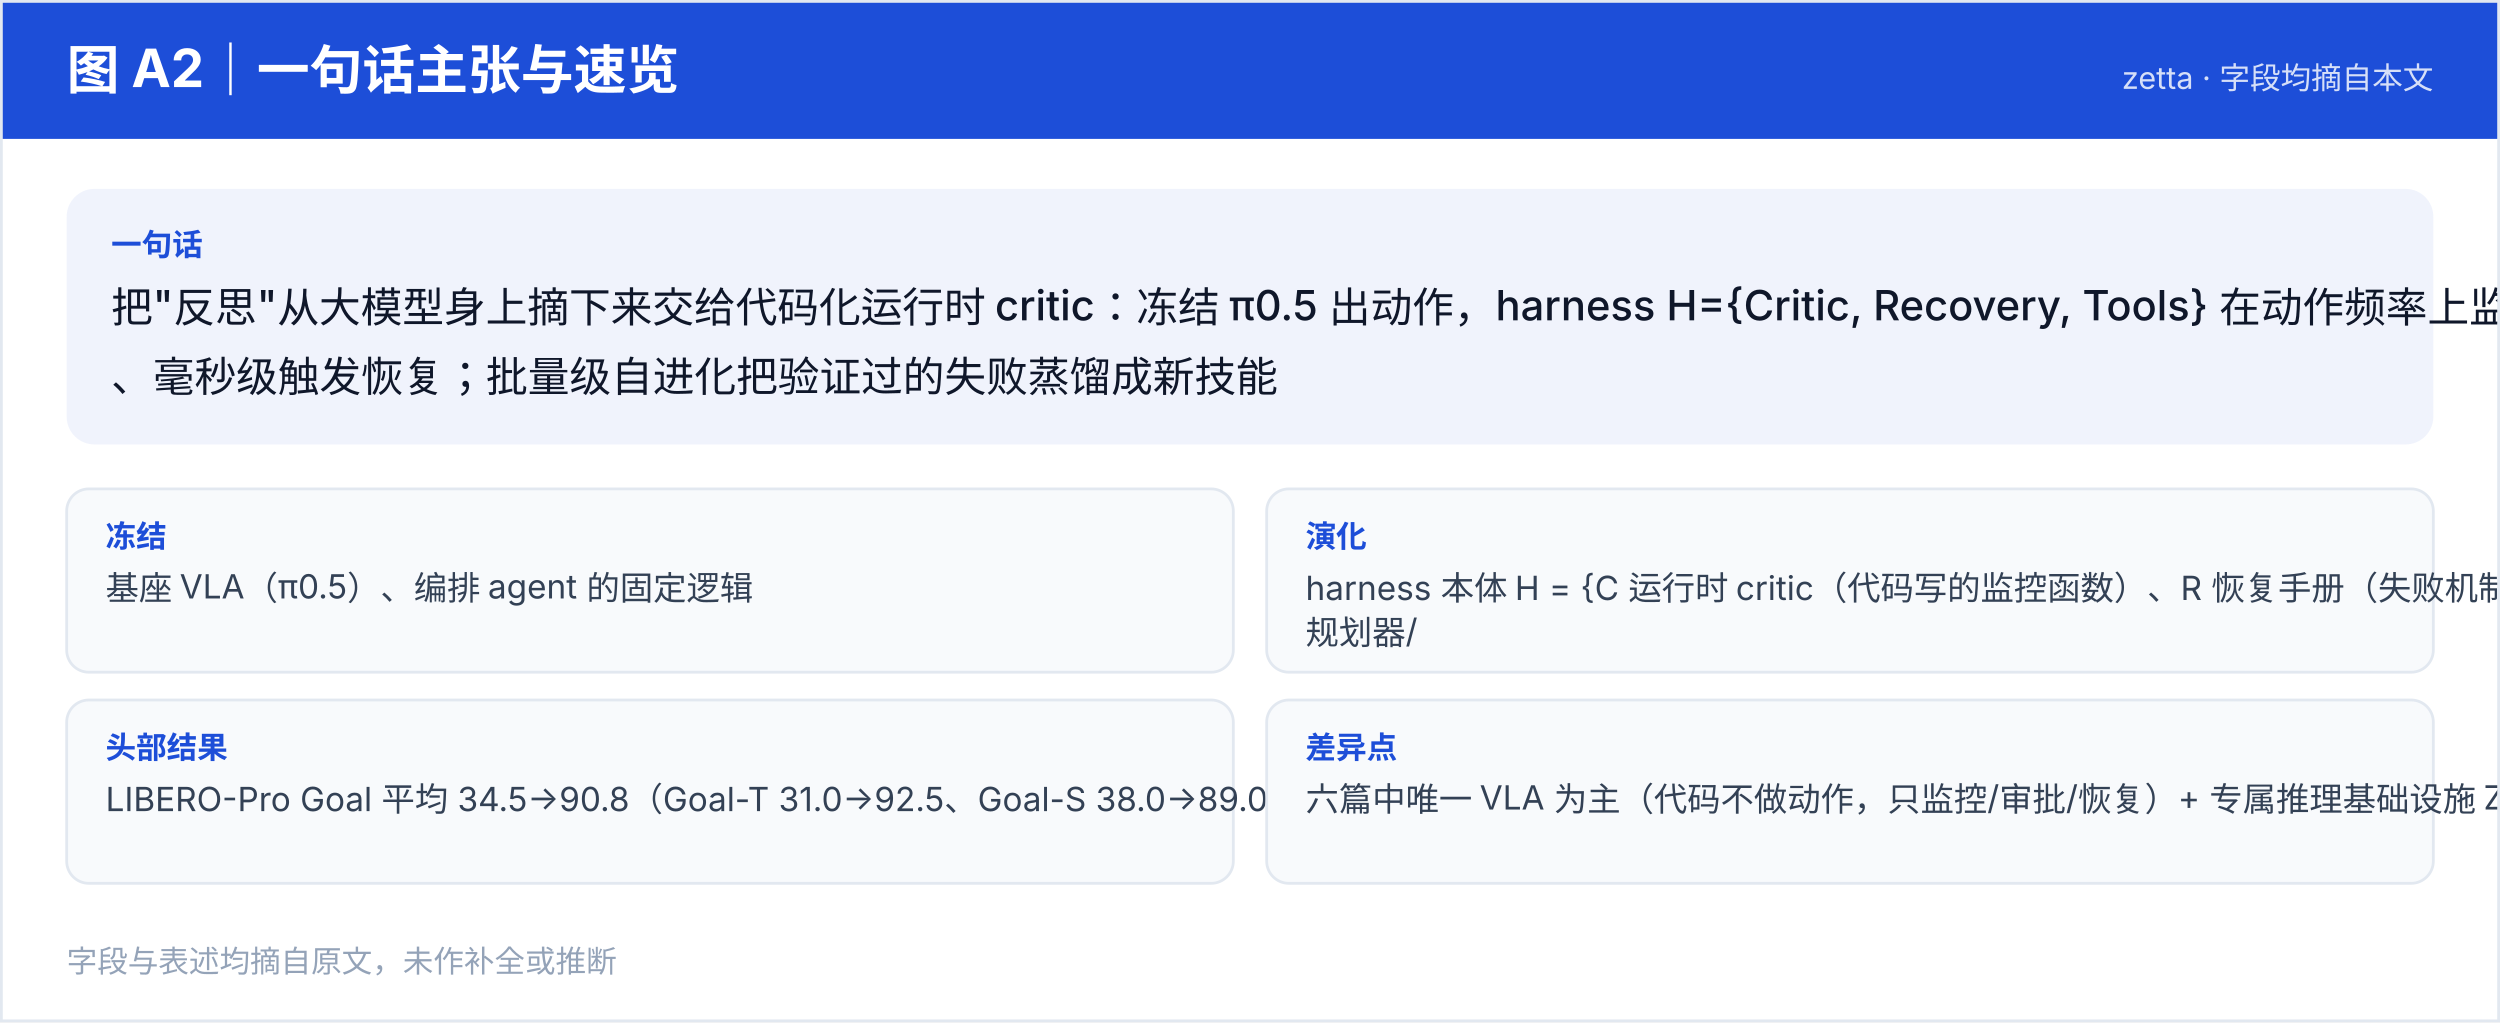
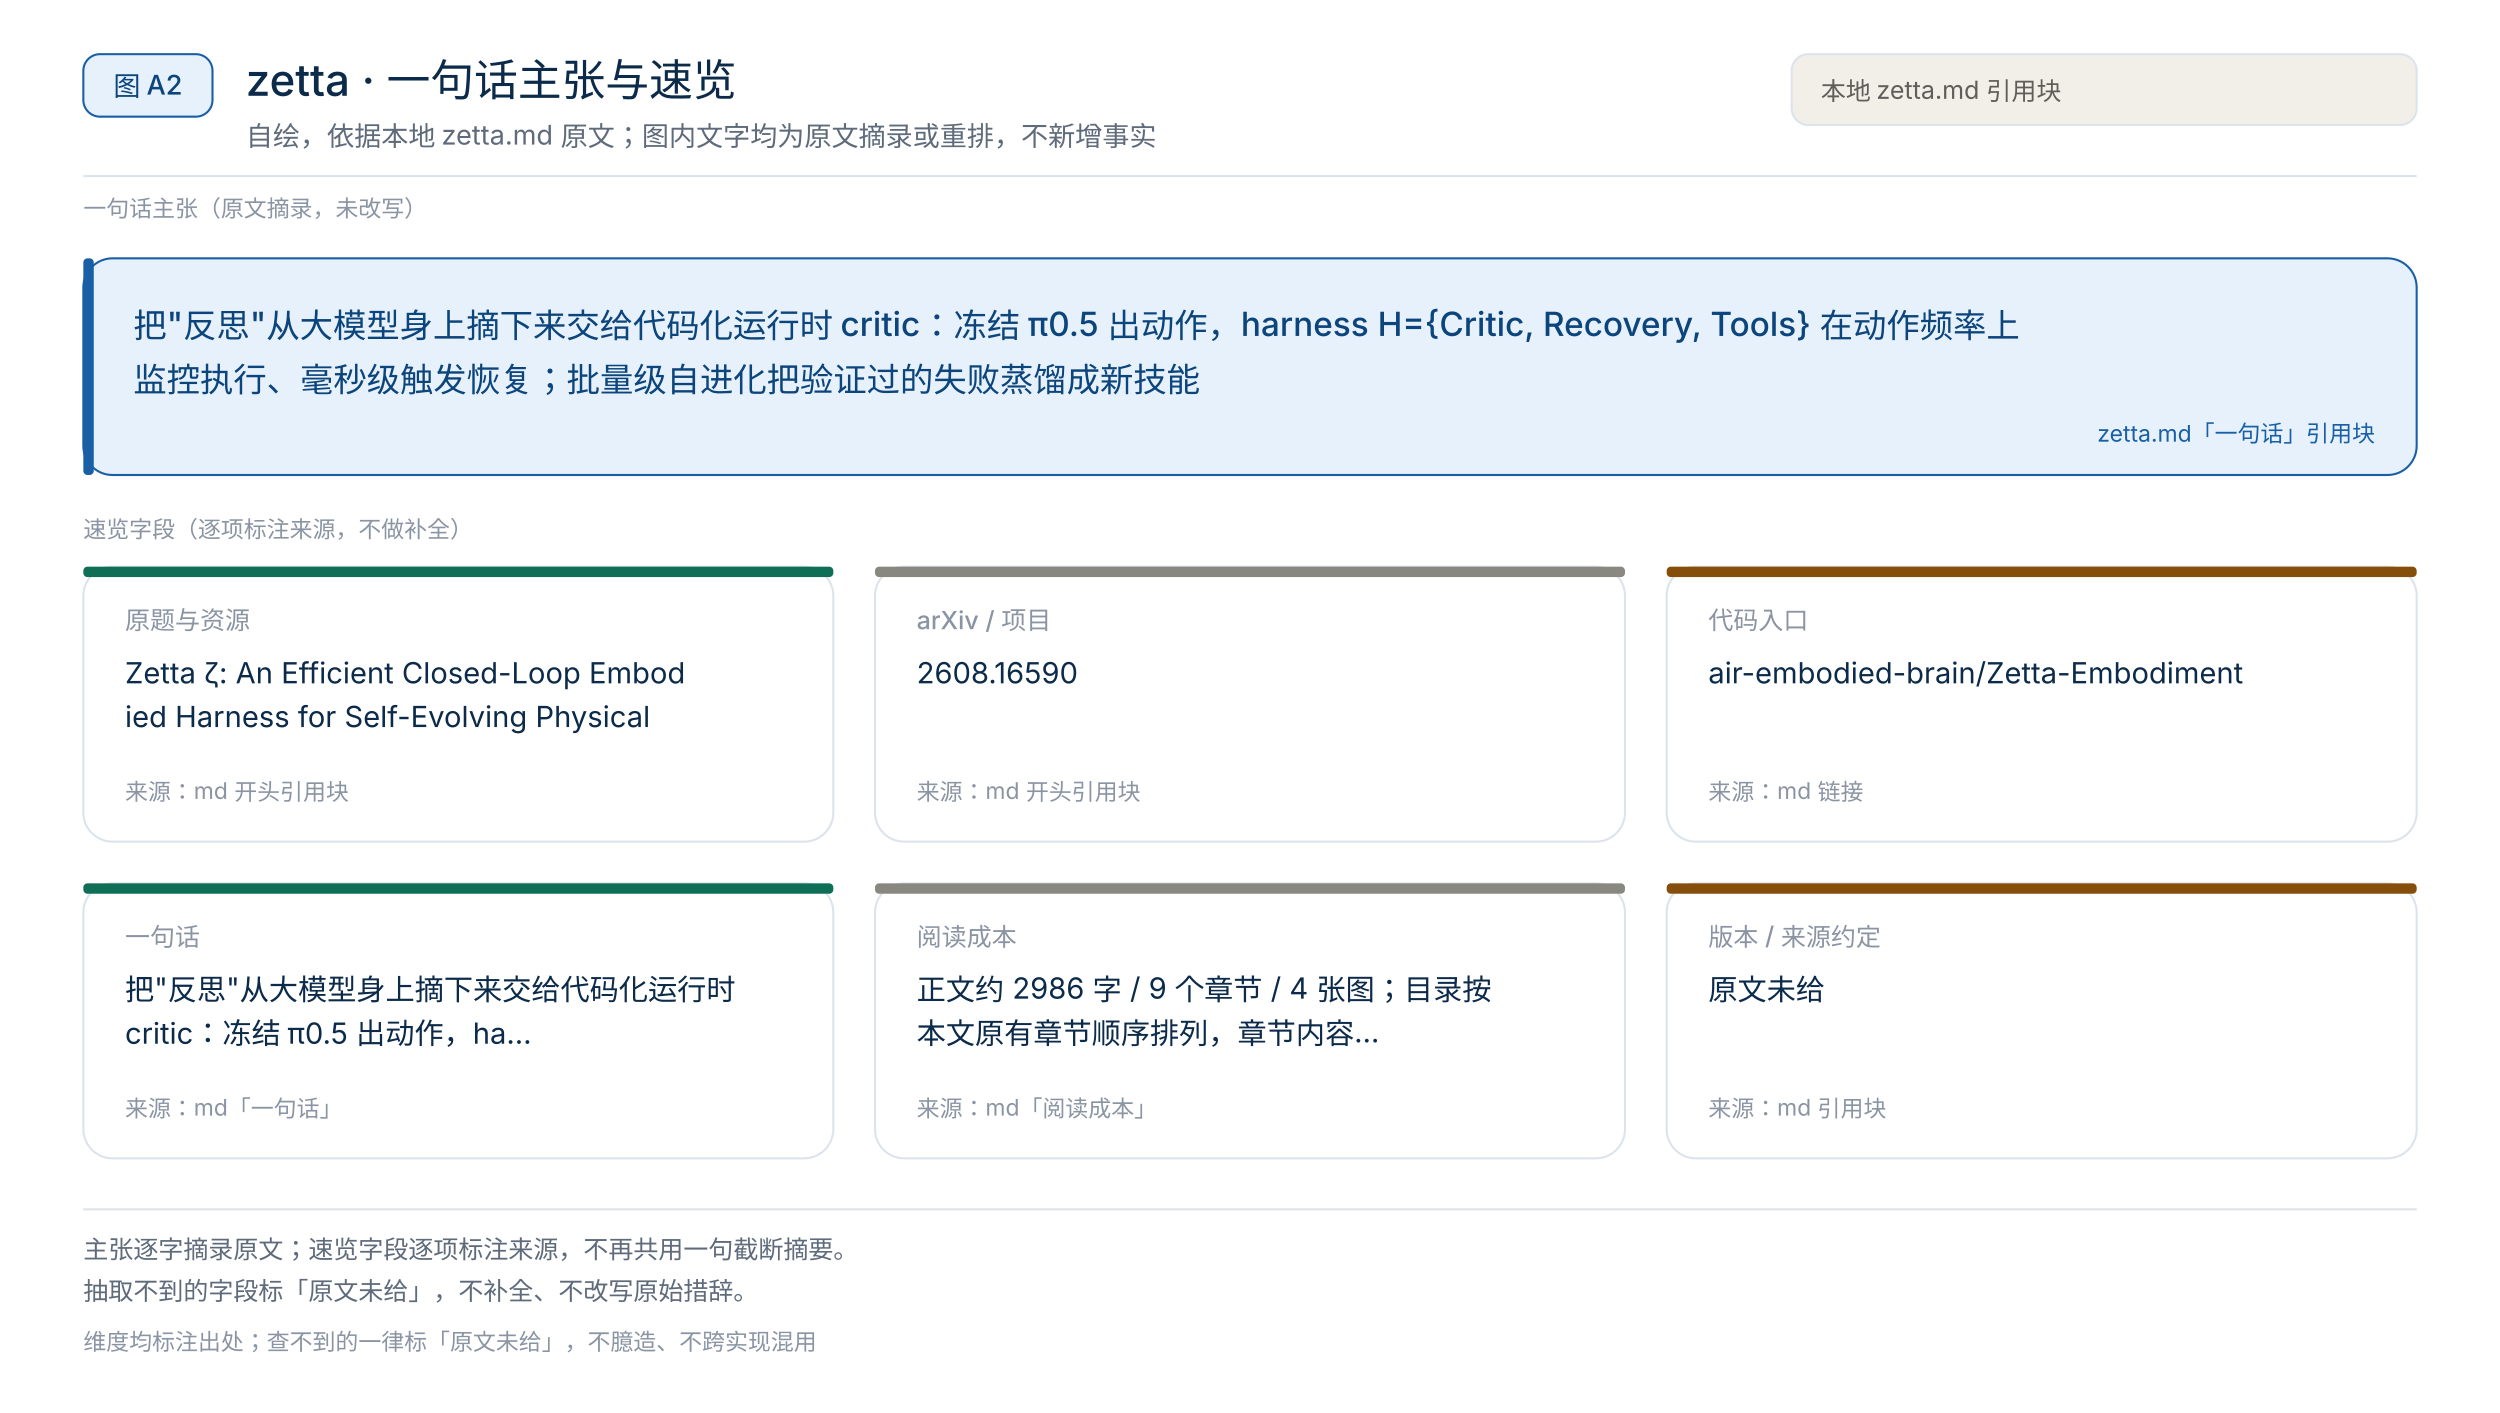
- <svg xmlns="http://www.w3.org/2000/svg" viewBox="0 0 900 368" width="900" height="368" font-family="PingFang SC, -apple-system, BlinkMacSystemFont, Microsoft YaHei, sans-serif">
-   <rect width="900" height="368" fill="#ffffff" />
-   <rect x="0" y="0" width="900" height="50" fill="#1d4ed8" />
-   <text x="24" y="32" font-size="19" fill="#ffffff" font-weight="700" text-anchor="start">图 A2｜一句话主张与速览</text>
-   <text x="876" y="32" font-size="11" fill="#ffffff" font-weight="400" text-anchor="end" opacity="0.82">zetta · 字段均摘自本文</text>
-   <rect x="24" y="68" width="852" height="92" rx="10" fill="#1d4ed8" opacity="0.07" />
-   <text x="40" y="92" font-size="11" fill="#1d4ed8" font-weight="700" text-anchor="start">一句话</text>
-   <text x="40" y="116" font-size="15" fill="#0f172a" font-weight="500" text-anchor="start">把"反思"从大模型身上摘下来交给代码化运行时 critic：冻结 π0.5 出动作，harness H={Critic, Recovery, Tools} 在动作频率上监控执行</text>
-   <text x="40" y="141" font-size="15" fill="#0f172a" font-weight="500" text-anchor="start">、毫秒级触发恢复；批量级自进化把验证过的失败蒸馏成新技能</text>
-   <rect x="24" y="176" width="420" height="66" rx="8" fill="#f8fafc" stroke="#e2e8f0" />
-   <text x="38" y="197" font-size="11" fill="#1d4ed8" font-weight="700" text-anchor="start">冻结</text>
-   <text x="38" y="216" font-size="12" fill="#334155" font-weight="400" text-anchor="start">基座 VLA（π0.5）、编排 agent 的固定逻辑</text>
-   <rect x="456" y="176" width="420" height="66" rx="8" fill="#f8fafc" stroke="#e2e8f0" />
-   <text x="470" y="197" font-size="11" fill="#1d4ed8" font-weight="700" text-anchor="start">演化</text>
-   <text x="470" y="216" font-size="12" fill="#334155" font-weight="400" text-anchor="start">harness 本体 H = {C 运行时 critic（代码写的监控函数）、R 恢复手册（失败机制→可执行策略）、T 异构工具集（</text>
-   <text x="470" y="232" font-size="12" fill="#334155" font-weight="400" text-anchor="start">规划器/</text>
-   <rect x="24" y="252" width="420" height="66" rx="8" fill="#f8fafc" stroke="#e2e8f0" />
-   <text x="38" y="273" font-size="11" fill="#1d4ed8" font-weight="700" text-anchor="start">头部结果</text>
-   <text x="38" y="292" font-size="12" fill="#334155" font-weight="400" text-anchor="start">LIBERO-Pro Goal 平均 34.5→90.8（Goal-T 31.0→92.5、Goal-S 38.0→89.0）——六篇中对同</text>
-   <rect x="456" y="252" width="420" height="66" rx="8" fill="#f8fafc" stroke="#e2e8f0" />
-   <text x="470" y="273" font-size="11" fill="#1d4ed8" font-weight="700" text-anchor="start">差异点</text>
-   <text x="470" y="292" font-size="12" fill="#334155" font-weight="400" text-anchor="start">六篇中唯一 VLA 为主（代码不做动作，只监控/审批/恢复）+ 专属推理基础设施 Z-Infra</text>
-   <text x="24" y="350" font-size="11" fill="#94a3b8" font-weight="400" text-anchor="start">字段与表述均摘自原文，未作补全或推断</text>
-   <rect x="0.5" y="0.5" width="899" height="367" fill="none" stroke="#e2e8f0" />
+ <svg xmlns="http://www.w3.org/2000/svg" width="1200" height="678" viewBox="0 0 1200 678" role="img">
+   <defs>
+     <marker id="arrow" viewBox="0 0 10 10" refX="8" refY="5" markerWidth="6" markerHeight="6" orient="auto-start-reverse">
+       <path d="M2 1L8 5L2 9" fill="none" stroke="#185FA5" stroke-width="1.6" stroke-linecap="round" stroke-linejoin="round" />
+     </marker>
+   </defs>
+   <rect x="0" y="0" width="1200" height="678" rx="0" fill="#FFFFFF" stroke="#FFFFFF" stroke-width="1" />
+   <text x="118" y="46" font-family="-apple-system,BlinkMacSystemFont,'PingFang SC','Microsoft YaHei',sans-serif" font-size="21" font-weight="500" fill="#0C2B4A" text-anchor="start">zetta · 一句话主张与速览</text>
+   <text x="118" y="70" font-family="-apple-system,BlinkMacSystemFont,'PingFang SC','Microsoft YaHei',sans-serif" font-size="13" font-weight="400" fill="#5F6B7A" text-anchor="start">自绘，依据本地 zetta.md 原文；图内文字均为原文摘录或重排，不新增事实</text>
+   <rect x="40" y="84" width="1120" height="1" rx="0" fill="#DDE3EC" stroke="#DDE3EC" stroke-width="0" />
+   <rect x="860" y="26" width="300" height="34" rx="8" fill="#F1EFE8" stroke="#DDE3EC" stroke-width="1" />
+   <text x="874" y="48" font-family="-apple-system,BlinkMacSystemFont,'PingFang SC','Microsoft YaHei',sans-serif" font-size="12" font-weight="400" fill="#5F5E5A" text-anchor="start">本地 zetta.md 引用块</text>
+   <rect x="40" y="26" width="62" height="30" rx="8" fill="#E6F1FB" stroke="#185FA5" stroke-width="1" />
+   <text x="71" y="46" font-family="-apple-system,BlinkMacSystemFont,'PingFang SC','Microsoft YaHei',sans-serif" font-size="13" font-weight="500" fill="#0C447C" text-anchor="middle">图 A2</text>
+   <text x="40" y="104" font-family="-apple-system,BlinkMacSystemFont,'PingFang SC','Microsoft YaHei',sans-serif" font-size="11" font-weight="400" fill="#8A94A3" text-anchor="start">一句话主张（原文摘录，未改写）</text>
+   <rect x="40" y="124" width="1120" height="104" rx="14" fill="#E6F1FB" stroke="#185FA5" stroke-width="1" />
+   <rect x="40" y="124" width="5" height="104" rx="2" fill="#185FA5" stroke="#185FA5" stroke-width="0" />
+   <text x="64" y="162" font-family="-apple-system,BlinkMacSystemFont,'PingFang SC','Microsoft YaHei',sans-serif" font-size="16" font-weight="500" fill="#0C447C" text-anchor="start">把"反思"从大模型身上摘下来交给代码化运行时 critic：冻结 π0.5 出动作，harness H={Critic, Recovery, Tools} 在动作频率上</text>
+   <text x="64" y="188" font-family="-apple-system,BlinkMacSystemFont,'PingFang SC','Microsoft YaHei',sans-serif" font-size="16" font-weight="500" fill="#0C447C" text-anchor="start">监控执行、毫秒级触发恢复；批量级自进化把验证过的失败蒸馏成新技能</text>
+   <text x="1140" y="212" font-family="-apple-system,BlinkMacSystemFont,'PingFang SC','Microsoft YaHei',sans-serif" font-size="11" font-weight="400" fill="#185FA5" text-anchor="end">zetta.md「一句话」引用块</text>
+   <text x="40" y="258" font-family="-apple-system,BlinkMacSystemFont,'PingFang SC','Microsoft YaHei',sans-serif" font-size="11" font-weight="400" fill="#8A94A3" text-anchor="start">速览字段（逐项标注来源，不做补全）</text>
+   <rect x="40" y="272" width="360" height="132" rx="14" fill="#FFFFFF" stroke="#DDE3EC" stroke-width="1" />
+   <rect x="40" y="272" width="360" height="5" rx="2" fill="#0F6E56" stroke="#0F6E56" stroke-width="0" />
+   <text x="60" y="302" font-family="-apple-system,BlinkMacSystemFont,'PingFang SC','Microsoft YaHei',sans-serif" font-size="12" font-weight="500" fill="#8A94A3" text-anchor="start">原题与资源</text>
+   <text x="60" y="328" font-family="-apple-system,BlinkMacSystemFont,'PingFang SC','Microsoft YaHei',sans-serif" font-size="14" font-weight="400" fill="#0C2B4A" text-anchor="start">Zetta ζ: An Efficient Closed-Loop Embod</text>
+   <text x="60" y="349" font-family="-apple-system,BlinkMacSystemFont,'PingFang SC','Microsoft YaHei',sans-serif" font-size="14" font-weight="400" fill="#0C2B4A" text-anchor="start">ied Harness for Self-Evolving Physical </text>
+   <text x="60" y="384" font-family="-apple-system,BlinkMacSystemFont,'PingFang SC','Microsoft YaHei',sans-serif" font-size="11" font-weight="400" fill="#8A94A3" text-anchor="start">来源：md 开头引用块</text>
+   <rect x="420" y="272" width="360" height="132" rx="14" fill="#FFFFFF" stroke="#DDE3EC" stroke-width="1" />
+   <rect x="420" y="272" width="360" height="5" rx="2" fill="#888780" stroke="#888780" stroke-width="0" />
+   <text x="440" y="302" font-family="-apple-system,BlinkMacSystemFont,'PingFang SC','Microsoft YaHei',sans-serif" font-size="12" font-weight="500" fill="#8A94A3" text-anchor="start">arXiv / 项目</text>
+   <text x="440" y="328" font-family="-apple-system,BlinkMacSystemFont,'PingFang SC','Microsoft YaHei',sans-serif" font-size="14" font-weight="400" fill="#0C2B4A" text-anchor="start">2608.16590</text>
+   <text x="440" y="384" font-family="-apple-system,BlinkMacSystemFont,'PingFang SC','Microsoft YaHei',sans-serif" font-size="11" font-weight="400" fill="#8A94A3" text-anchor="start">来源：md 开头引用块</text>
+   <rect x="800" y="272" width="360" height="132" rx="14" fill="#FFFFFF" stroke="#DDE3EC" stroke-width="1" />
+   <rect x="800" y="272" width="360" height="5" rx="2" fill="#854F0B" stroke="#854F0B" stroke-width="0" />
+   <text x="820" y="302" font-family="-apple-system,BlinkMacSystemFont,'PingFang SC','Microsoft YaHei',sans-serif" font-size="12" font-weight="500" fill="#8A94A3" text-anchor="start">代码入口</text>
+   <text x="820" y="328" font-family="-apple-system,BlinkMacSystemFont,'PingFang SC','Microsoft YaHei',sans-serif" font-size="14" font-weight="400" fill="#0C2B4A" text-anchor="start">air-embodied-brain/Zetta-Embodiment</text>
+   <text x="820" y="384" font-family="-apple-system,BlinkMacSystemFont,'PingFang SC','Microsoft YaHei',sans-serif" font-size="11" font-weight="400" fill="#8A94A3" text-anchor="start">来源：md 链接</text>
+   <rect x="40" y="424" width="360" height="132" rx="14" fill="#FFFFFF" stroke="#DDE3EC" stroke-width="1" />
+   <rect x="40" y="424" width="360" height="5" rx="2" fill="#0F6E56" stroke="#0F6E56" stroke-width="0" />
+   <text x="60" y="454" font-family="-apple-system,BlinkMacSystemFont,'PingFang SC','Microsoft YaHei',sans-serif" font-size="12" font-weight="500" fill="#8A94A3" text-anchor="start">一句话</text>
+   <text x="60" y="480" font-family="-apple-system,BlinkMacSystemFont,'PingFang SC','Microsoft YaHei',sans-serif" font-size="14" font-weight="400" fill="#0C2B4A" text-anchor="start">把"反思"从大模型身上摘下来交给代码化运行时 </text>
+   <text x="60" y="501" font-family="-apple-system,BlinkMacSystemFont,'PingFang SC','Microsoft YaHei',sans-serif" font-size="14" font-weight="400" fill="#0C2B4A" text-anchor="start">critic：冻结 π0.5 出动作，ha…</text>
+   <text x="60" y="536" font-family="-apple-system,BlinkMacSystemFont,'PingFang SC','Microsoft YaHei',sans-serif" font-size="11" font-weight="400" fill="#8A94A3" text-anchor="start">来源：md「一句话」</text>
+   <rect x="420" y="424" width="360" height="132" rx="14" fill="#FFFFFF" stroke="#DDE3EC" stroke-width="1" />
+   <rect x="420" y="424" width="360" height="5" rx="2" fill="#888780" stroke="#888780" stroke-width="0" />
+   <text x="440" y="454" font-family="-apple-system,BlinkMacSystemFont,'PingFang SC','Microsoft YaHei',sans-serif" font-size="12" font-weight="500" fill="#8A94A3" text-anchor="start">阅读成本</text>
+   <text x="440" y="480" font-family="-apple-system,BlinkMacSystemFont,'PingFang SC','Microsoft YaHei',sans-serif" font-size="14" font-weight="400" fill="#0C2B4A" text-anchor="start">正文约 2986 字 / 9 个章节 / 4 张图；目录按</text>
+   <text x="440" y="501" font-family="-apple-system,BlinkMacSystemFont,'PingFang SC','Microsoft YaHei',sans-serif" font-size="14" font-weight="400" fill="#0C2B4A" text-anchor="start">本文原有章节顺序排列，章节内容…</text>
+   <text x="440" y="536" font-family="-apple-system,BlinkMacSystemFont,'PingFang SC','Microsoft YaHei',sans-serif" font-size="11" font-weight="400" fill="#8A94A3" text-anchor="start">来源：md「阅读成本」</text>
+   <rect x="800" y="424" width="360" height="132" rx="14" fill="#FFFFFF" stroke="#DDE3EC" stroke-width="1" />
+   <rect x="800" y="424" width="360" height="5" rx="2" fill="#854F0B" stroke="#854F0B" stroke-width="0" />
+   <text x="820" y="454" font-family="-apple-system,BlinkMacSystemFont,'PingFang SC','Microsoft YaHei',sans-serif" font-size="12" font-weight="500" fill="#8A94A3" text-anchor="start">版本 / 来源约定</text>
+   <text x="820" y="480" font-family="-apple-system,BlinkMacSystemFont,'PingFang SC','Microsoft YaHei',sans-serif" font-size="14" font-weight="400" fill="#0C2B4A" text-anchor="start">原文未给</text>
+   <text x="820" y="536" font-family="-apple-system,BlinkMacSystemFont,'PingFang SC','Microsoft YaHei',sans-serif" font-size="11" font-weight="400" fill="#8A94A3" text-anchor="start">来源：md 引用块</text>
+   <rect x="40" y="580" width="1120" height="1" rx="0" fill="#DDE3EC" stroke="#DDE3EC" stroke-width="0" />
+   <text x="40" y="604" font-family="-apple-system,BlinkMacSystemFont,'PingFang SC','Microsoft YaHei',sans-serif" font-size="12" font-weight="400" fill="#5F6B7A" text-anchor="start">主张逐字摘录原文；速览字段逐项标注来源，不再共用一句截断摘要。</text>
+   <text x="40" y="624" font-family="-apple-system,BlinkMacSystemFont,'PingFang SC','Microsoft YaHei',sans-serif" font-size="12" font-weight="400" fill="#5F6B7A" text-anchor="start">抽取不到的字段标「原文未给」，不补全、不改写原始措辞。</text>
+   <text x="40" y="648" font-family="-apple-system,BlinkMacSystemFont,'PingFang SC','Microsoft YaHei',sans-serif" font-size="11" font-weight="400" fill="#8A94A3" text-anchor="start">维度均标注出处；查不到的一律标「原文未给」，不臆造、不跨实现混用</text>
</svg>
